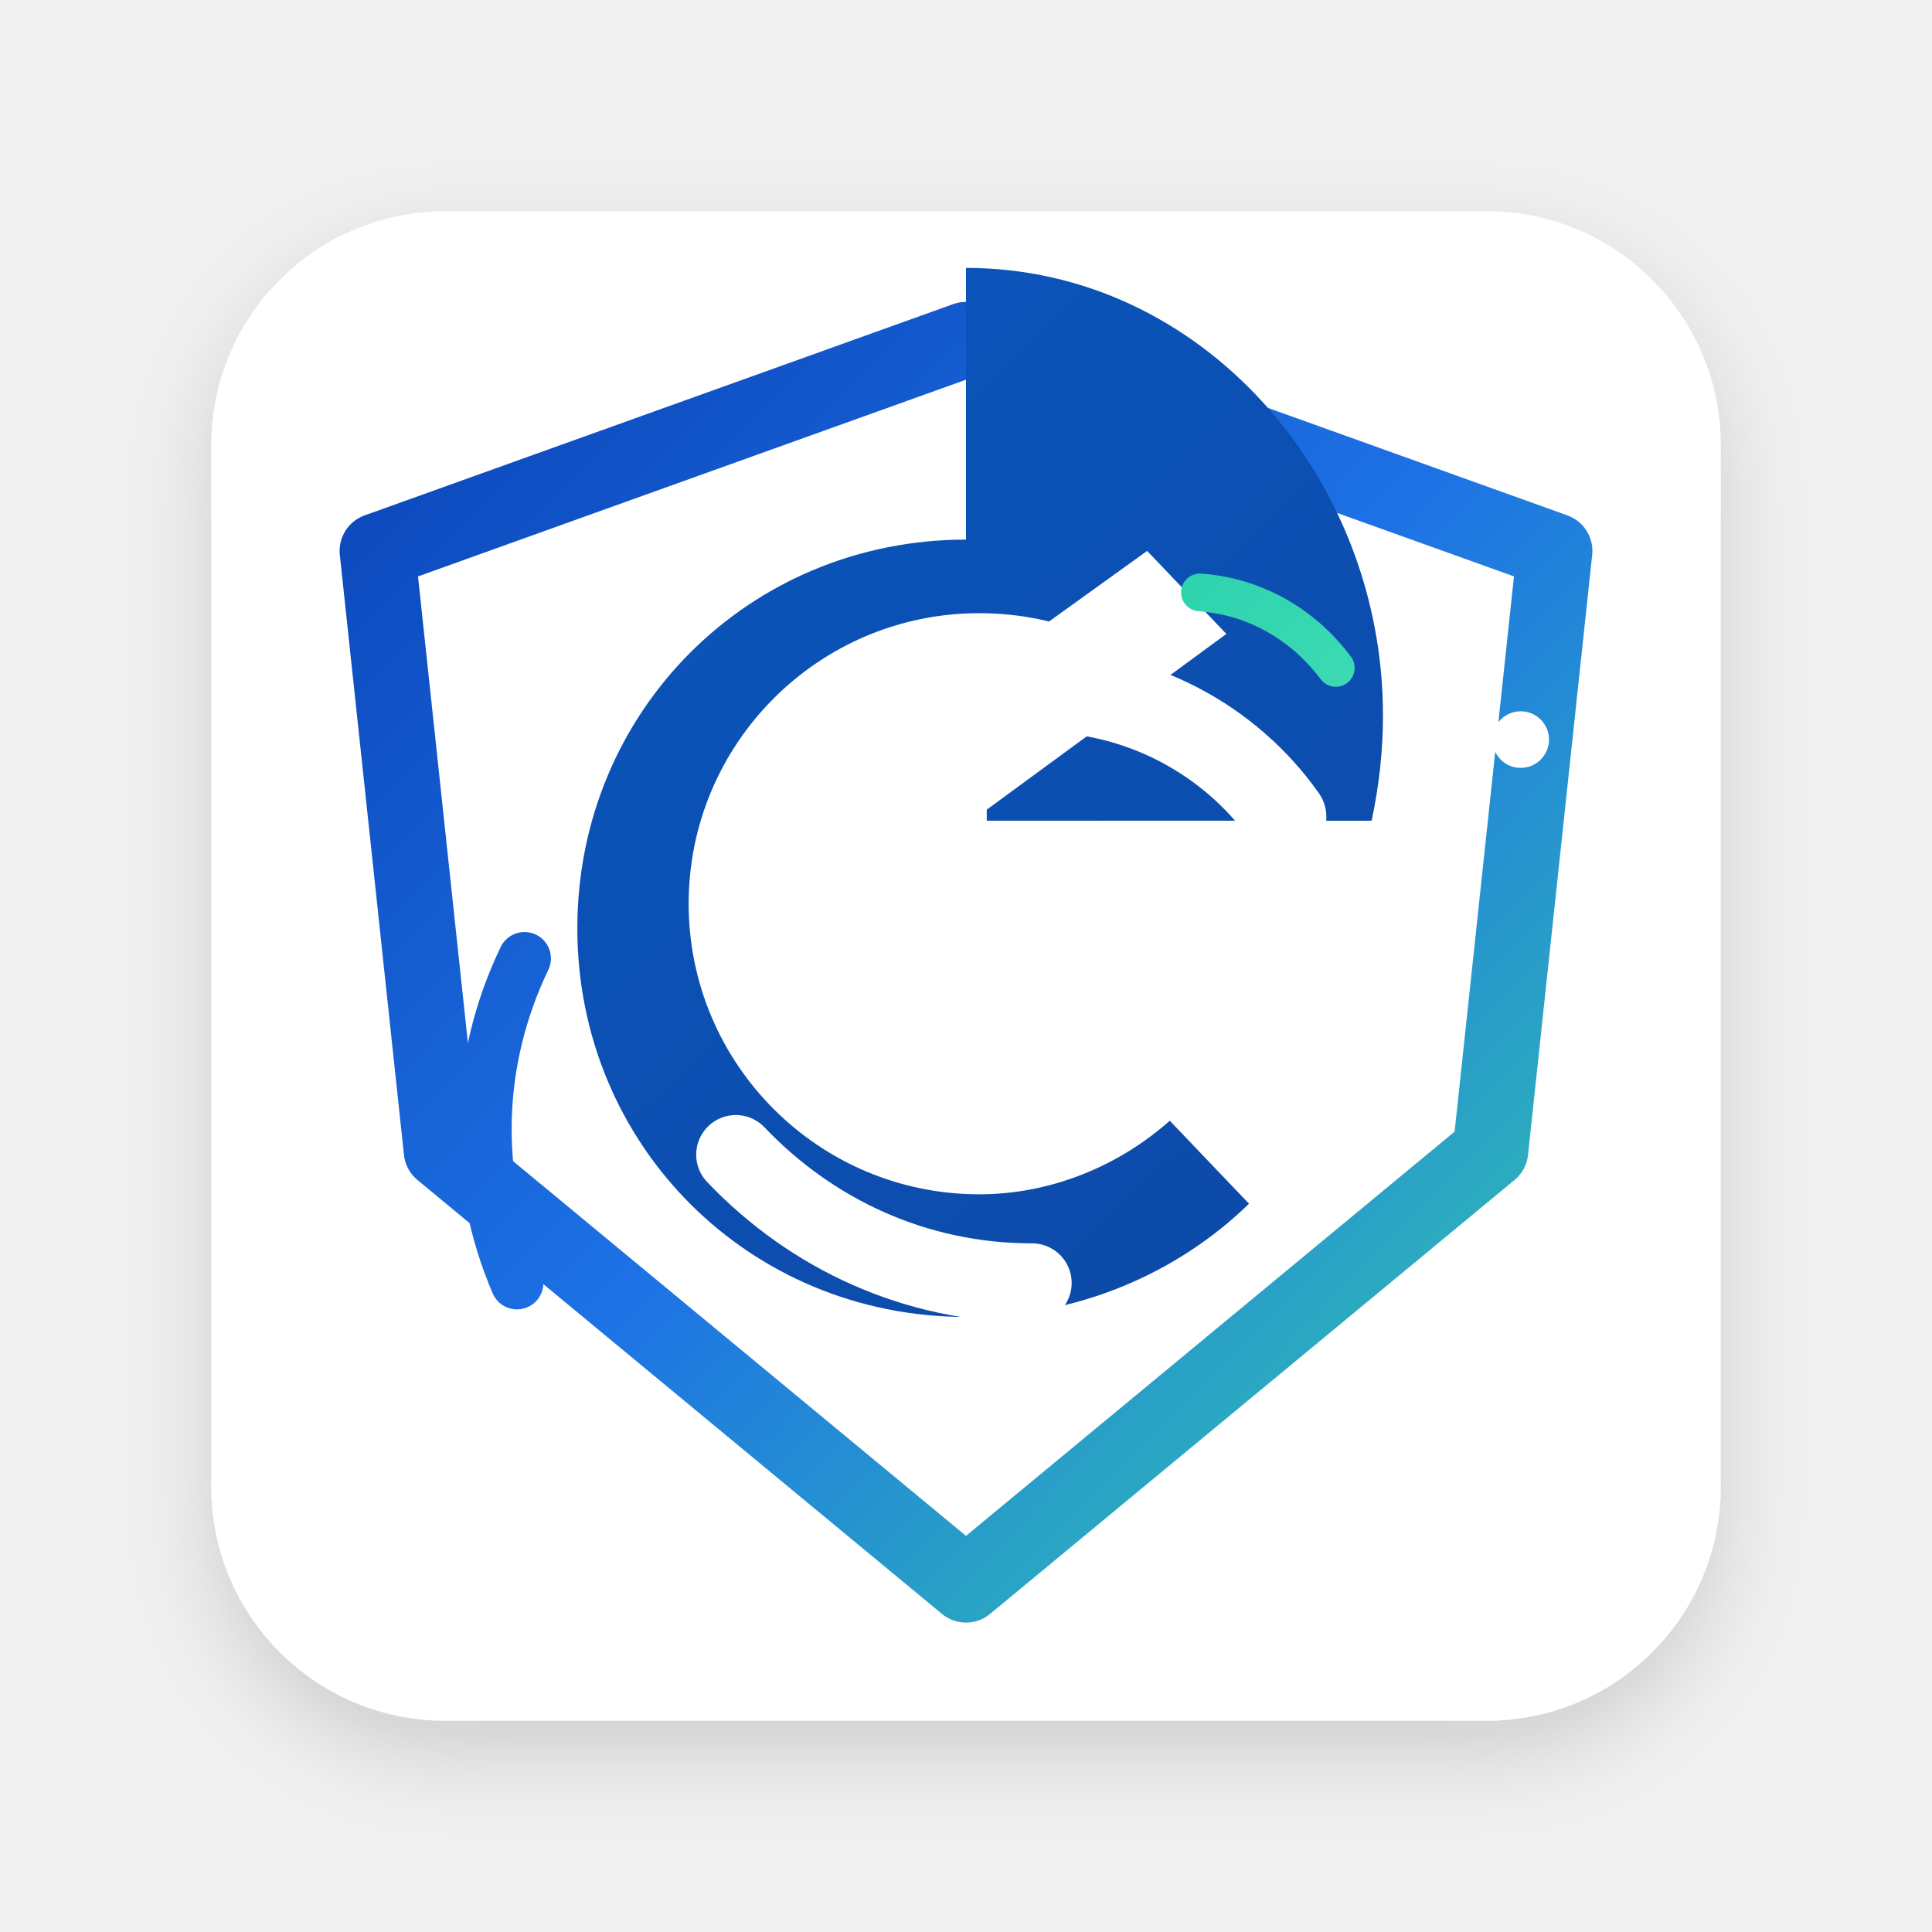
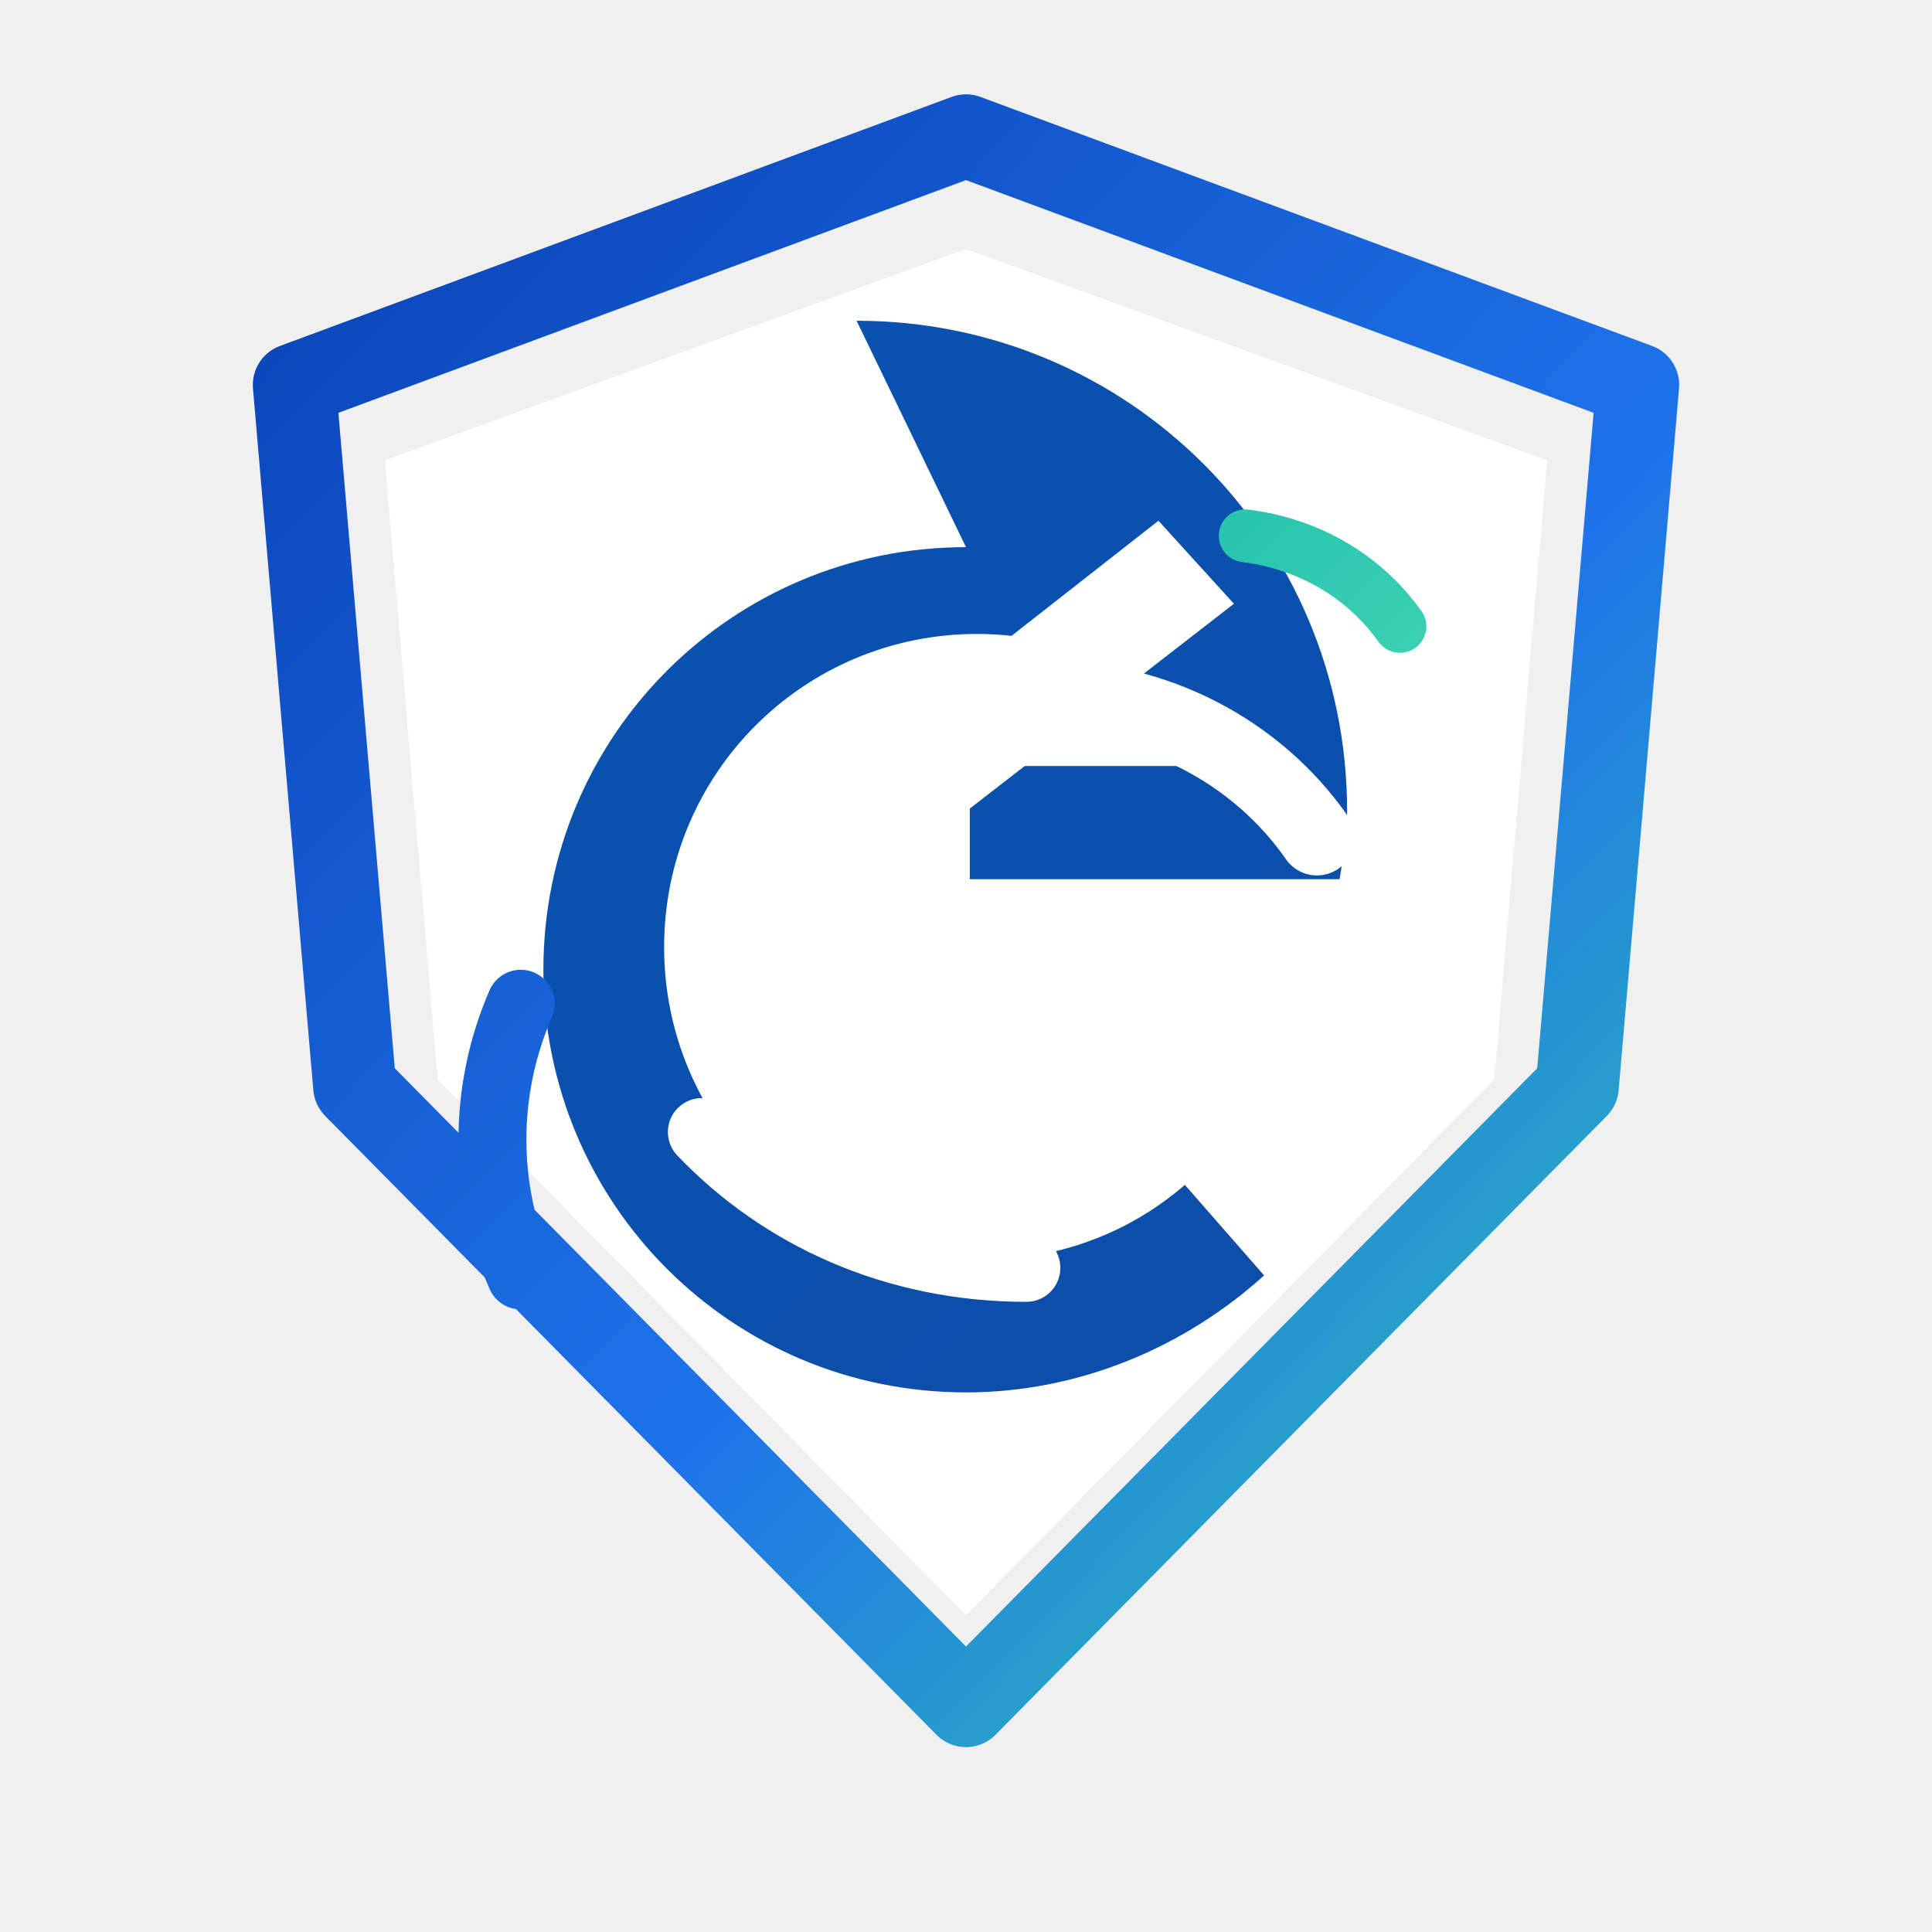
- <svg xmlns="http://www.w3.org/2000/svg" viewBox="0 0 1024 1024" role="img" aria-label="InboxGuard shield logo">
+ <svg xmlns="http://www.w3.org/2000/svg" viewBox="0 0 512 512" role="img" aria-label="InboxGuard shield logo">
  <defs>
-     <linearGradient id="shieldGrad" x1="180" y1="190" x2="860" y2="860" gradientUnits="userSpaceOnUse">
-       <stop offset="0%" stop-color="#0A43B8" />
-       <stop offset="48%" stop-color="#1D72E5" />
-       <stop offset="100%" stop-color="#36D4A4" />
+     <linearGradient id="shieldGrad" x1="60" y1="70" x2="460" y2="460" gradientUnits="userSpaceOnUse">
+       <stop offset="0%" stop-color="#0B43B8" />
+       <stop offset="55%" stop-color="#1E73E9" />
+       <stop offset="100%" stop-color="#33D3A6" />
    </linearGradient>
-     <linearGradient id="gGrad" x1="330" y1="350" x2="650" y2="690" gradientUnits="userSpaceOnUse">
-       <stop offset="0%" stop-color="#0B53B8" />
-       <stop offset="100%" stop-color="#0D4AA9" />
+     <linearGradient id="innerGrad" x1="140" y1="140" x2="360" y2="380" gradientUnits="userSpaceOnUse">
+       <stop offset="0%" stop-color="#0952B1" />
+       <stop offset="100%" stop-color="#0D4DA8" />
    </linearGradient>
-     <linearGradient id="accentGrad" x1="620" y1="310" x2="840" y2="540" gradientUnits="userSpaceOnUse">
-       <stop offset="0%" stop-color="#2DD3AE" />
-       <stop offset="100%" stop-color="#5AE8BE" />
+     <linearGradient id="accentGrad" x1="330" y1="140" x2="430" y2="240" gradientUnits="userSpaceOnUse">
+       <stop offset="0%" stop-color="#29C5AE" />
+       <stop offset="100%" stop-color="#55E0B8" />
    </linearGradient>
-     <filter id="softShadow" x="-20%" y="-20%" width="140%" height="140%">
-       <feDropShadow dx="0" dy="18" stdDeviation="22" flood-color="#0B1220" flood-opacity="0.14" />
-     </filter>
  </defs>
-   <rect x="112" y="112" width="800" height="800" rx="124" fill="#FFFFFF" filter="url(#softShadow)" />
-   <path d="M512 180 824 292 790 610 512 840 234 610 200 292Z" fill="none" stroke="url(#shieldGrad)" stroke-width="40" stroke-linejoin="round" stroke-linecap="round" />
-   <path d="M512 224 780 320 750 602 512 790 274 602 244 320Z" fill="#FFFFFF" />
-   <path d="M512 286c-115 0-206 91-206 206s91 206 206 206c59 0 112-23 150-60l-42-44c-27 24-63 39-101 39-85 0-154-69-154-154s69-154 154-154c43 0 81 17 108 46h-104v64h204c4-19 6-37 6-56 0-126-96-237-221-237z" fill="url(#gGrad)" />
-   <path d="M430 420 608 292 650 336 470 468z" fill="#FFFFFF" />
-   <path d="M430 420c31-33 73-54 121-54 53 0 101 26 130 67" fill="none" stroke="#FFFFFF" stroke-width="44" stroke-linecap="round" />
-   <path d="M390 612c40 42 95 68 157 68" fill="none" stroke="#FFFFFF" stroke-width="42" stroke-linecap="round" />
-   <path d="M274 680c-24-56-22-118 4-172" fill="none" stroke="url(#shieldGrad)" stroke-width="28" stroke-linecap="round" />
-   <path d="M636 314c28 2 54 16 72 40" fill="none" stroke="url(#accentGrad)" stroke-width="20" stroke-linecap="round" />
-   <circle cx="758" cy="344" r="15" fill="#FFFFFF" />
-   <circle cx="806" cy="392" r="15" fill="#FFFFFF" />
+   <path d="M256 36 434 102 418 288 256 452 94 288 78 102Z" fill="none" stroke="url(#shieldGrad)" stroke-width="22" stroke-linejoin="round" stroke-linecap="round" />
+   <path d="M256 66 410 122 396 286 256 428 116 286 102 122Z" fill="#FFFFFF" />
+   <path d="M256 145c-62 0-112 50-112 112s50 112 112 112c30 0 58-12 79-31l-21-24c-15 13-34 20-55 20-46 0-83-37-83-83s37-83 83-83c27 0 50 13 65 35h-67v30h98c1-6 2-12 2-18 0-72-58-130-130-130z" fill="url(#innerGrad)" />
+   <path d="M210 214 307 138 327 160 229 236z" fill="#FFFFFF" />
+   <path d="M210 214c17-18 40-29 67-29 29 0 56 14 72 37" fill="none" stroke="#FFFFFF" stroke-width="20" stroke-linecap="round" />
+   <path d="M186 300c21 22 51 36 86 36" fill="none" stroke="#FFFFFF" stroke-width="18" stroke-linecap="round" />
+   <path d="M138 338c-10-23-10-49 0-72" fill="none" stroke="url(#shieldGrad)" stroke-width="18" stroke-linecap="round" />
+   <path d="M330 142c16 2 31 10 41 24" fill="none" stroke="url(#accentGrad)" stroke-width="14" stroke-linecap="round" />
+   <circle cx="368" cy="128" r="8" fill="#FFFFFF" />
+   <circle cx="390" cy="150" r="8" fill="#FFFFFF" />
</svg>
